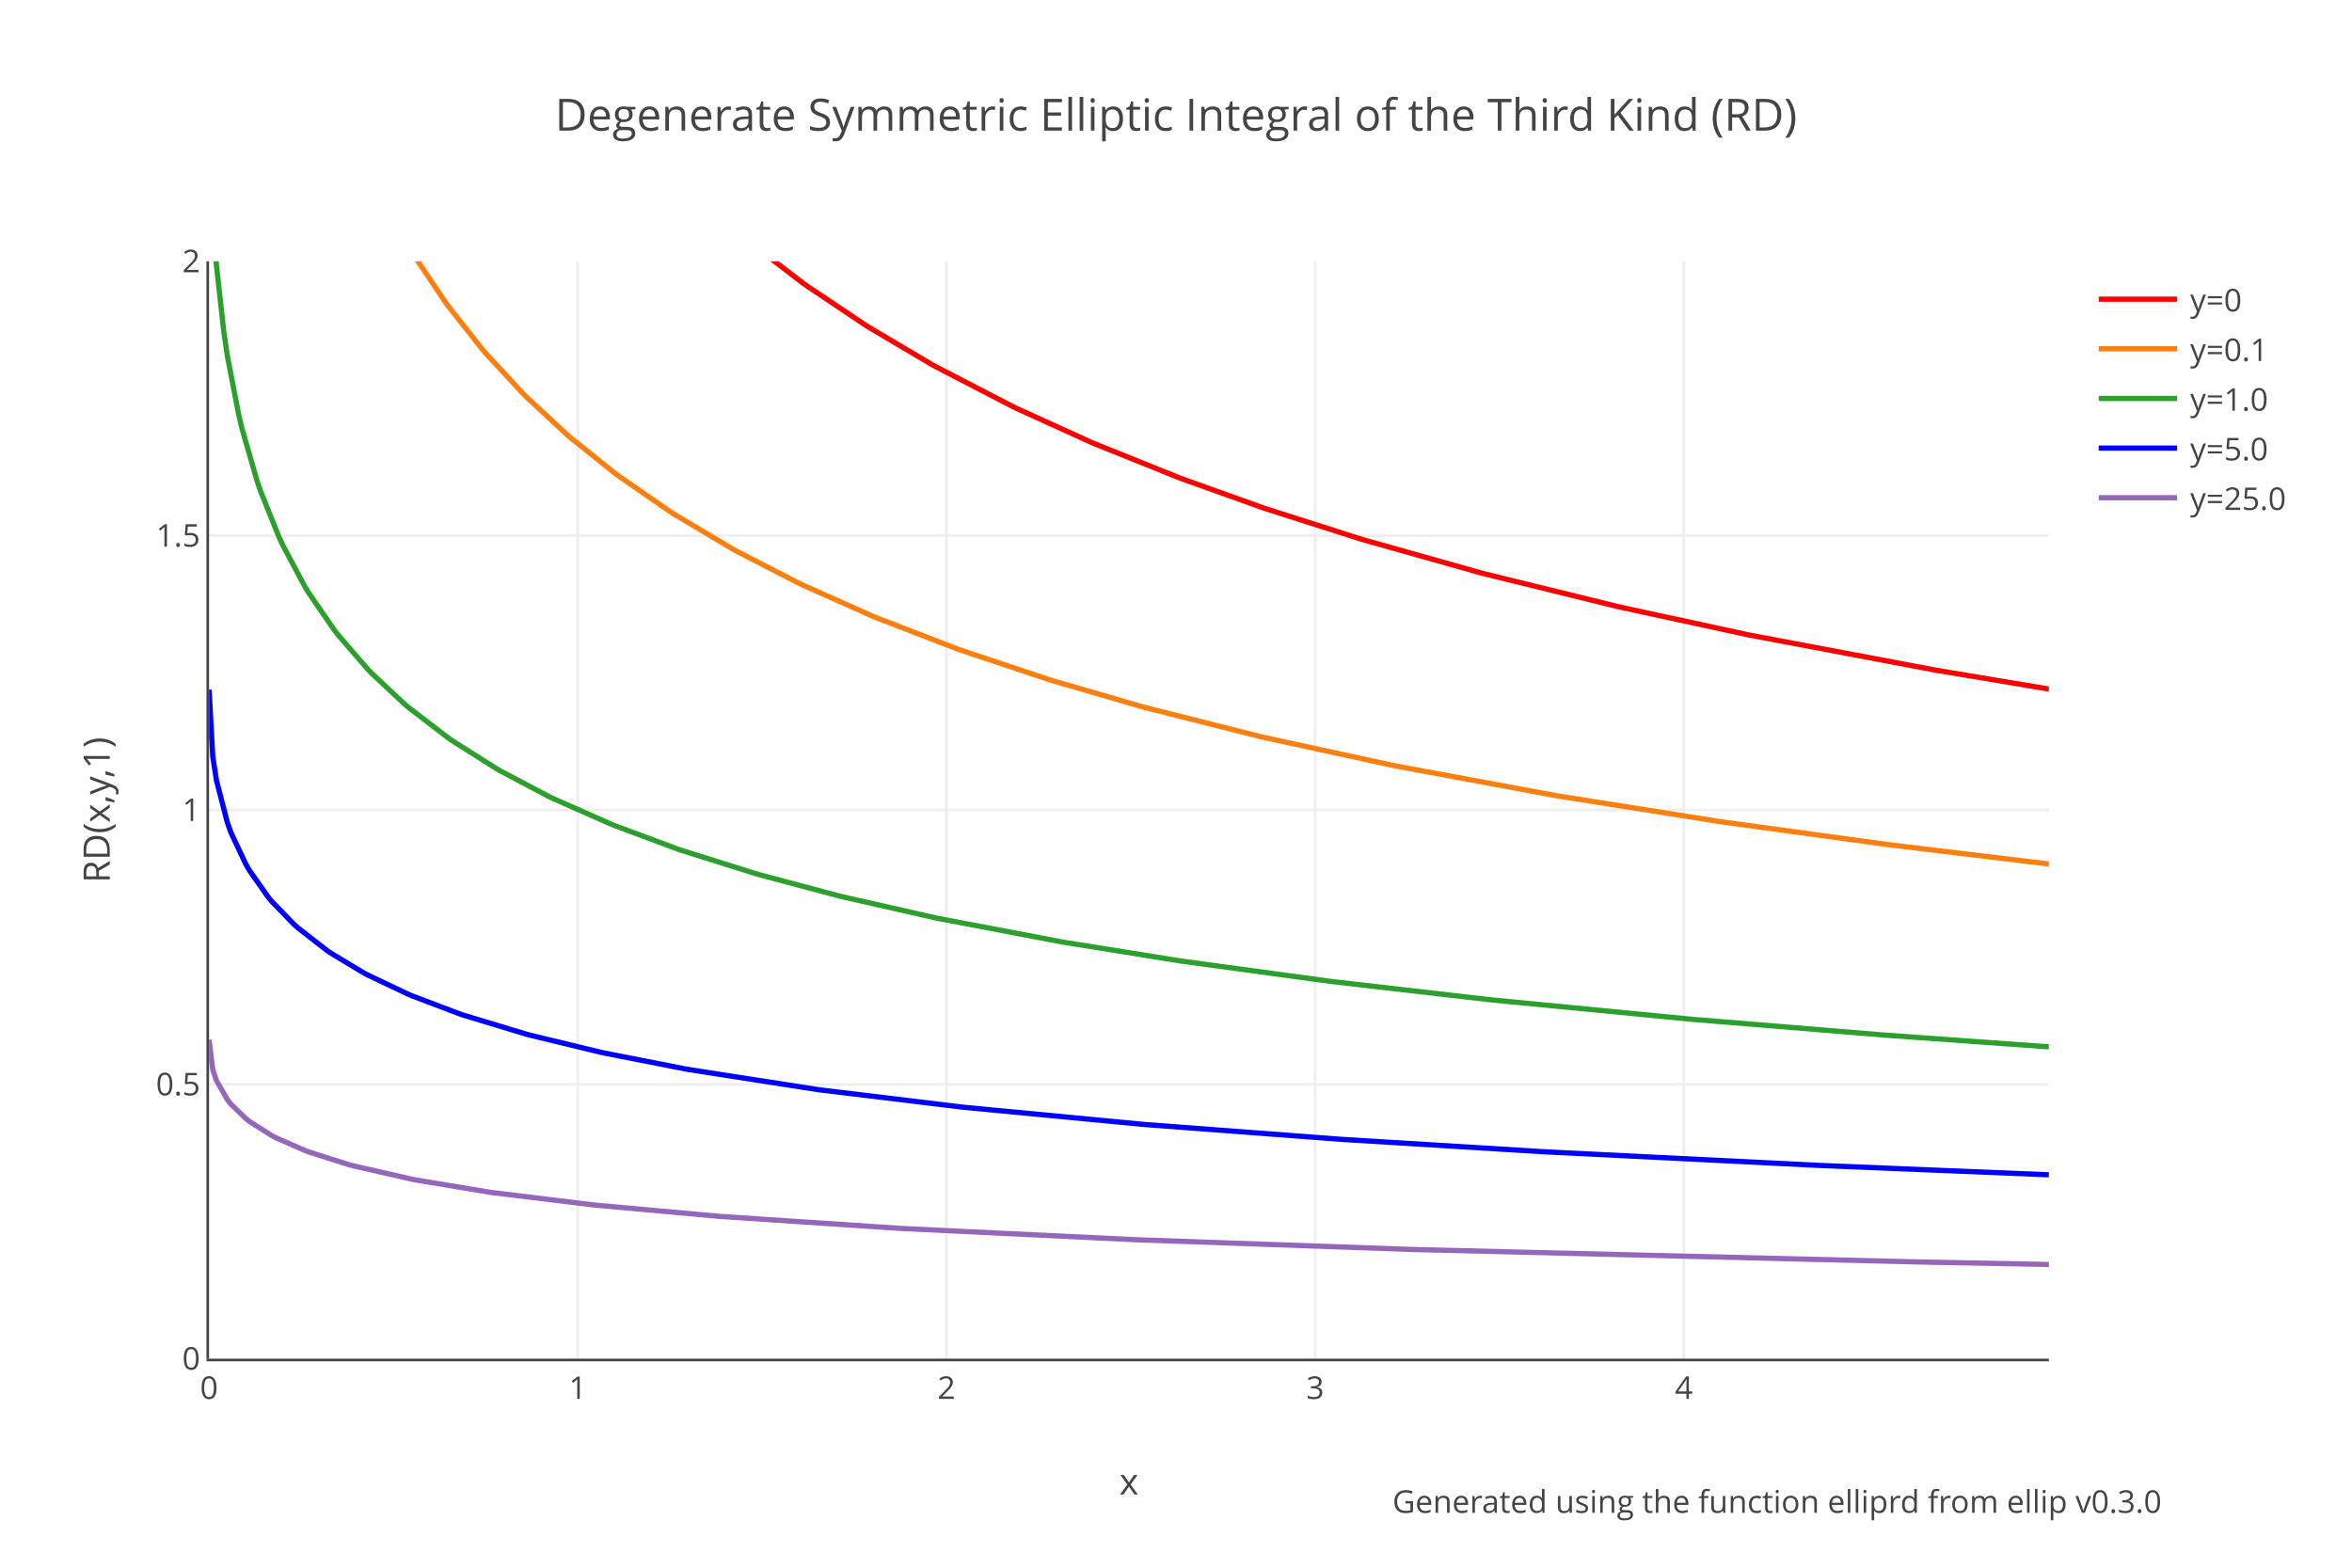
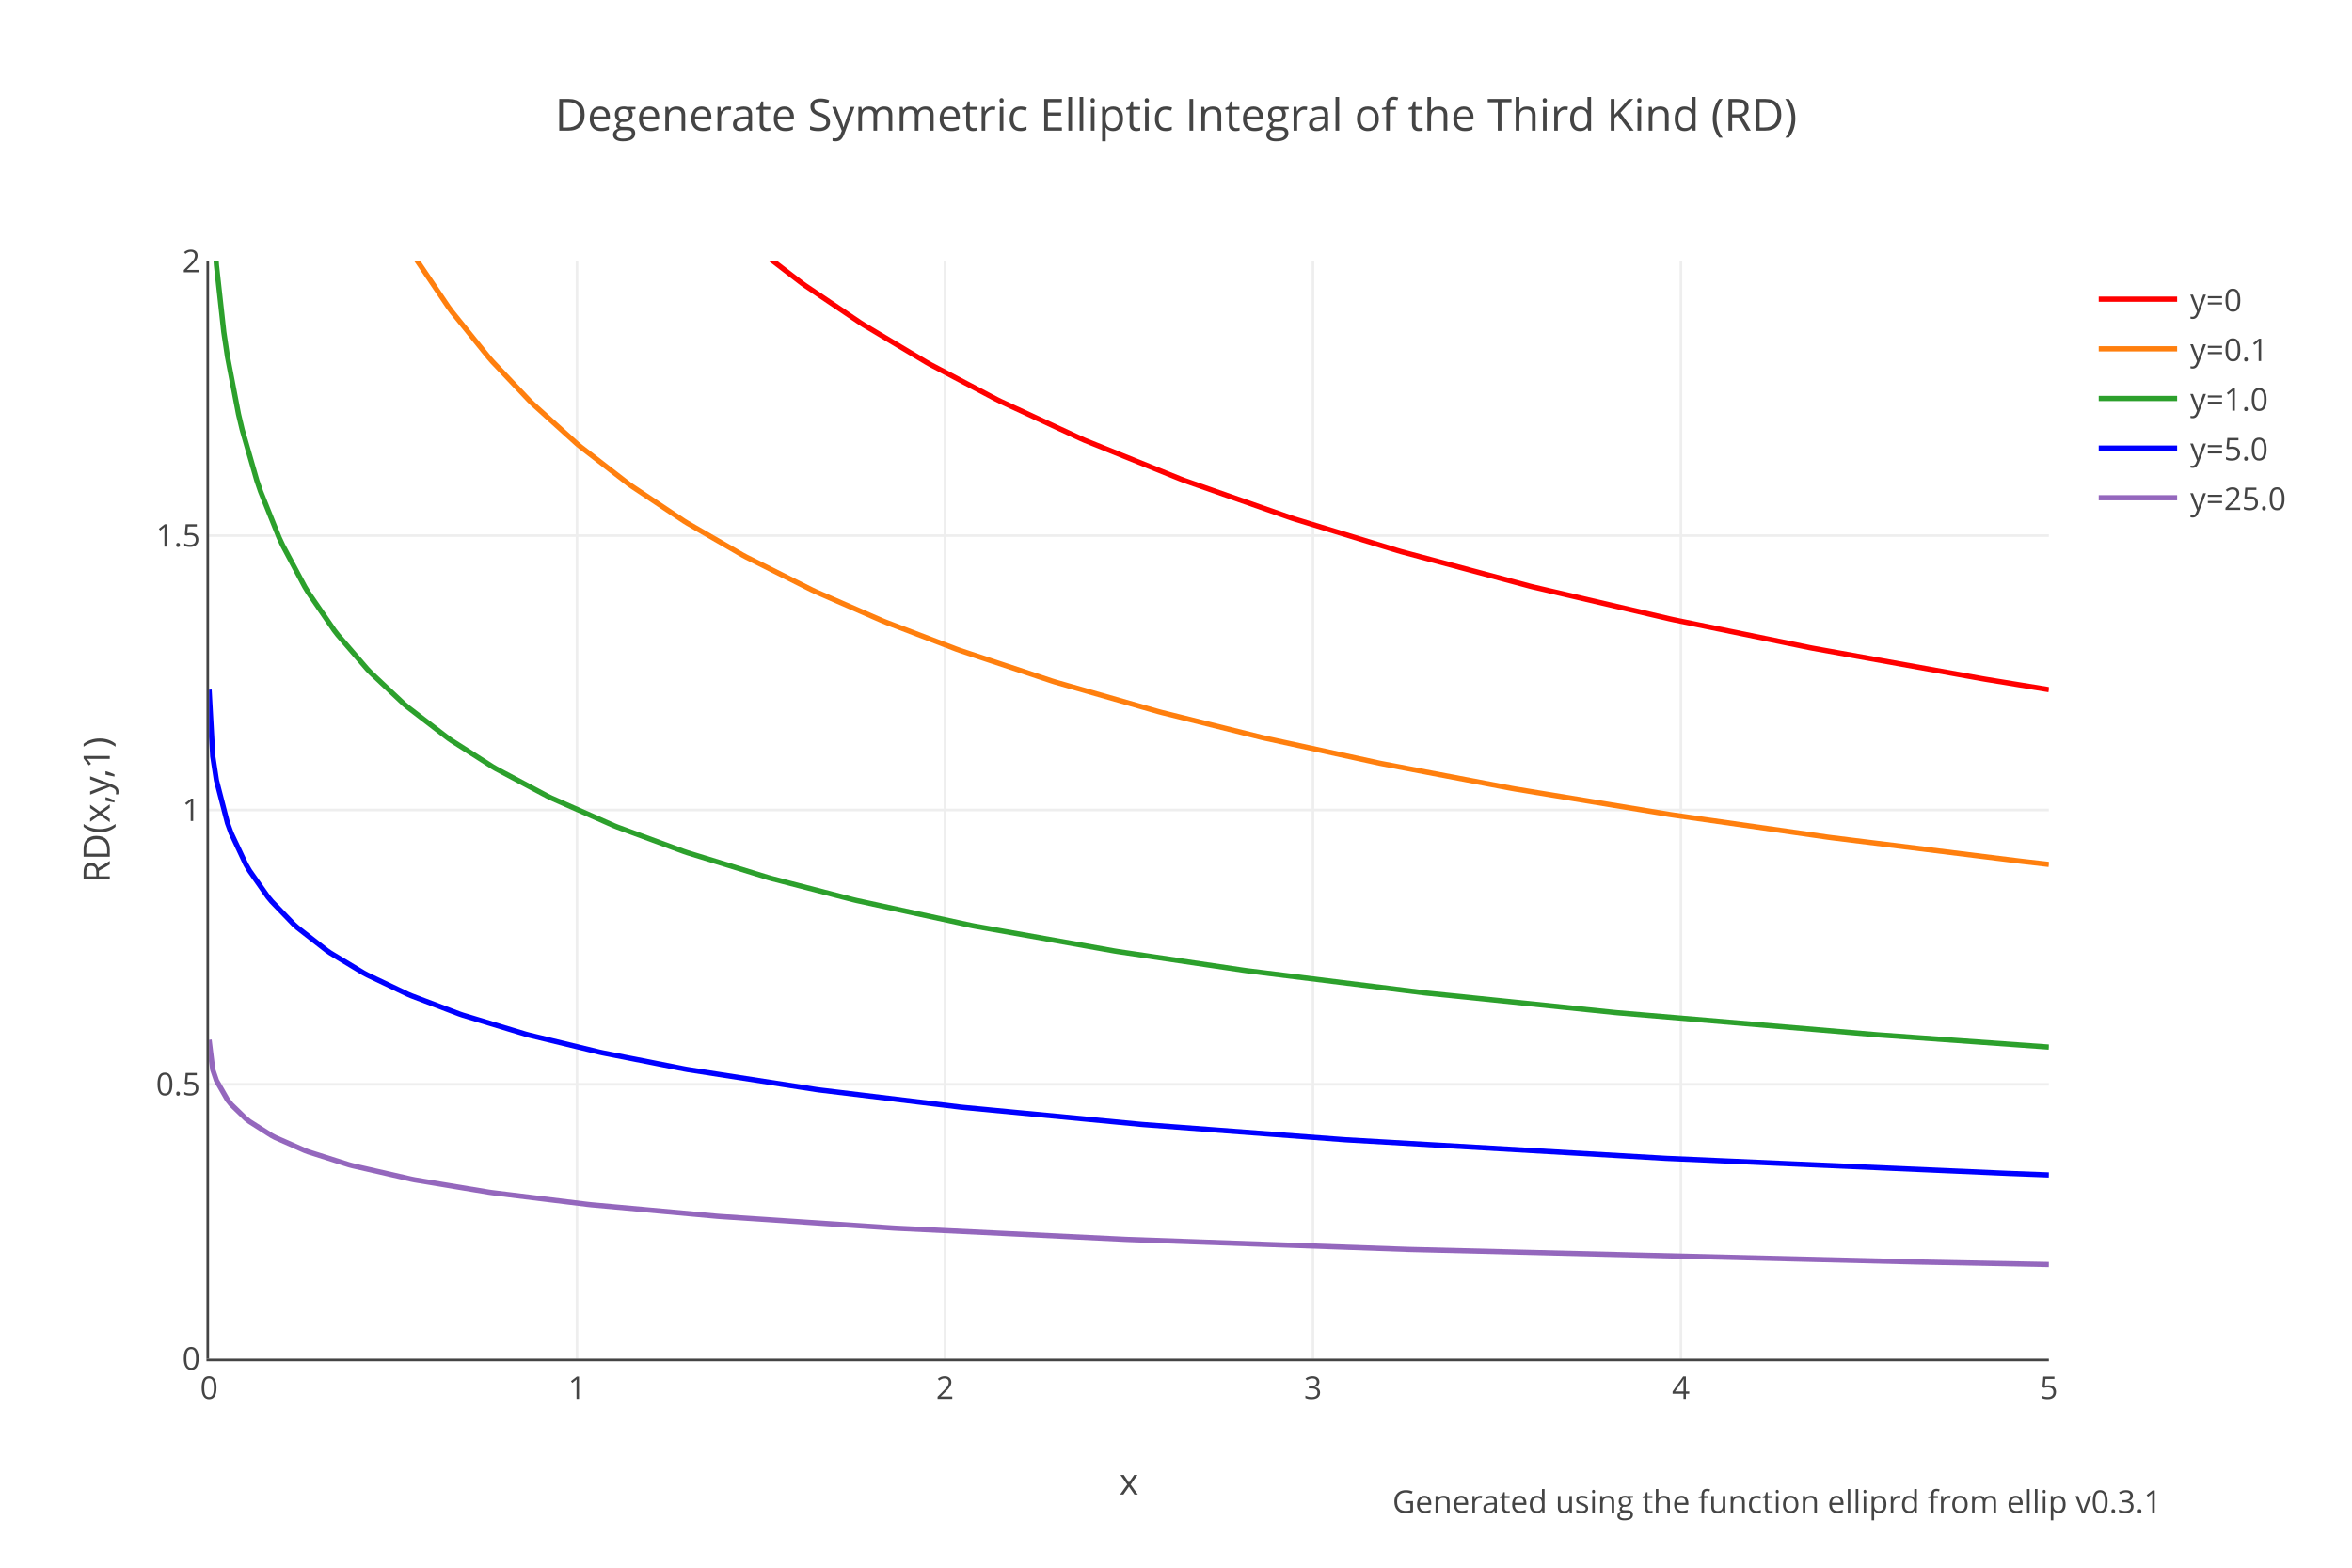
<svg xmlns="http://www.w3.org/2000/svg" xmlns:xlink="http://www.w3.org/1999/xlink" class="main-svg" width="900" height="600" style="" viewBox="0 0 900 600">
  <rect x="0" y="0" width="900" height="600" style="fill: rgb(255, 255, 255); fill-opacity: 1;" />
-   <defs id="defs-1c7e9a">
+   <defs id="defs-9a44f9">
    <g class="clips">
-       <clipPath id="clip1c7e9axyplot" class="plotclip">
+       <clipPath id="clip9a44f9xyplot" class="plotclip">
        <rect width="704" height="420" />
      </clipPath>
-       <clipPath class="axesclip" id="clip1c7e9ax">
+       <clipPath class="axesclip" id="clip9a44f9x">
        <rect x="80" y="0" width="704" height="600" />
      </clipPath>
-       <clipPath class="axesclip" id="clip1c7e9ay">
+       <clipPath class="axesclip" id="clip9a44f9y">
        <rect x="0" y="100" width="900" height="420" />
      </clipPath>
-       <clipPath class="axesclip" id="clip1c7e9axy">
+       <clipPath class="axesclip" id="clip9a44f9xy">
        <rect x="80" y="100" width="704" height="420" />
      </clipPath>
    </g>
    <g class="gradients" />
  </defs>
  <g class="bglayer" />
  <g class="layer-below">
    <g class="imagelayer" />
    <g class="shapelayer" />
  </g>
  <g class="cartesianlayer">
    <g class="subplot xy">
      <g class="layer-subplot">
        <g class="shapelayer" />
        <g class="imagelayer" />
      </g>
      <g class="gridlayer">
        <g class="x">
-           <path class="xgrid crisp" transform="translate(221.08,0)" d="M0,100v420" style="stroke: rgb(238, 238, 238); stroke-opacity: 1; stroke-width: 1px;" />
-           <path class="xgrid crisp" transform="translate(362.16,0)" d="M0,100v420" style="stroke: rgb(238, 238, 238); stroke-opacity: 1; stroke-width: 1px;" />
-           <path class="xgrid crisp" transform="translate(503.25,0)" d="M0,100v420" style="stroke: rgb(238, 238, 238); stroke-opacity: 1; stroke-width: 1px;" />
-           <path class="xgrid crisp" transform="translate(644.33,0)" d="M0,100v420" style="stroke: rgb(238, 238, 238); stroke-opacity: 1; stroke-width: 1px;" />
+           <path class="xgrid crisp" transform="translate(220.8,0)" d="M0,100v420" style="stroke: rgb(238, 238, 238); stroke-opacity: 1; stroke-width: 1px;" />
+           <path class="xgrid crisp" transform="translate(361.6,0)" d="M0,100v420" style="stroke: rgb(238, 238, 238); stroke-opacity: 1; stroke-width: 1px;" />
+           <path class="xgrid crisp" transform="translate(502.4,0)" d="M0,100v420" style="stroke: rgb(238, 238, 238); stroke-opacity: 1; stroke-width: 1px;" />
+           <path class="xgrid crisp" transform="translate(643.2,0)" d="M0,100v420" style="stroke: rgb(238, 238, 238); stroke-opacity: 1; stroke-width: 1px;" />
        </g>
        <g class="y">
          <path class="ygrid crisp" transform="translate(0,415)" d="M80,0h704" style="stroke: rgb(238, 238, 238); stroke-opacity: 1; stroke-width: 1px;" />
          <path class="ygrid crisp" transform="translate(0,310)" d="M80,0h704" style="stroke: rgb(238, 238, 238); stroke-opacity: 1; stroke-width: 1px;" />
          <path class="ygrid crisp" transform="translate(0,205)" d="M80,0h704" style="stroke: rgb(238, 238, 238); stroke-opacity: 1; stroke-width: 1px;" />
        </g>
      </g>
      <g class="zerolinelayer" />
      <path class="xlines-below" />
      <path class="ylines-below" />
      <g class="overlines-below" />
      <g class="xaxislayer-below" />
      <g class="yaxislayer-below" />
      <g class="overaxes-below" />
-       <g class="plot" transform="translate(80,100)" clip-path="url('#clip1c7e9axyplot')">
+       <g class="plot" transform="translate(80,100)" clip-path="url('#clip9a44f9xyplot')">
        <g class="scatterlayer mlayer">
-           <g class="trace scatter trace8116ed" style="stroke-miterlimit: 2; opacity: 1;">
-             <g class="fills" />
-             <g class="errorbars" />
-             <g class="lines">
-               <path class="js-line" d="M1.41,-1285.23L16.93,-562.15L18.34,-540.85L38.09,-355.52L39.5,-346.78L62.08,-242.35L63.49,-237.38L86.06,-172.11L87.47,-168.73L110.04,-122.33L111.45,-119.82L135.44,-82.41L136.85,-80.47L159.42,-52.47L160.83,-50.89L182,-29.06L183.41,-27.72L204.57,-9.08L205.98,-7.92L227.14,8.27L228.55,9.28L251.13,24.42L252.54,25.31L276.52,39.48L277.93,40.27L307.56,55.61L308.97,56.29L337.19,69.13L338.6,69.74L371.05,82.79L372.46,83.32L403.49,94.42L404.91,94.89L440.18,106.14L441.59,106.57L486.73,119.28L488.14,119.65L538.93,132.13L540.34,132.45L588.31,142.83L589.72,143.12L660.26,156.41L661.68,156.66L704,163.72" style="vector-effect: non-scaling-stroke; fill: none; stroke: rgb(255, 0, 0); stroke-opacity: 1; stroke-width: 2px; opacity: 1;" />
-             </g>
-             <g class="points" />
-             <g class="text" />
-           </g>
-           <g class="trace scatter traceb6cd6f" style="stroke-miterlimit: 2; opacity: 1;">
-             <g class="fills" />
-             <g class="errorbars" />
-             <g class="lines">
-               <path class="js-line" d="M0,-611.32L8.46,-281.57L9.88,-264.03L22.57,-163.15L23.98,-155.41L36.68,-100.48L38.09,-95.57L50.79,-58.13L52.2,-54.58L64.9,-26.46L66.31,-23.7L77.6,-3.64L79.01,-1.35L90.29,15.46L91.7,17.4L104.4,33.49L105.81,35.15L119.92,50.42L121.33,51.83L136.85,66.26L138.26,67.47L155.19,81.05L156.6,82.1L176.35,95.77L177.76,96.68L200.34,110.12L201.75,110.9L225.73,123.23L227.14,123.9L253.95,135.85L255.36,136.43L286.4,148.39L287.81,148.9L321.67,160.18L323.08,160.61L356.94,170.45L358.35,170.83L402.08,181.87L403.49,182.2L452.87,192.92L454.28,193.2L514.95,204.43L516.36,204.67L578.44,214.49L579.85,214.69L641.92,223.19L643.33,223.37L704,230.68" style="vector-effect: non-scaling-stroke; fill: none; stroke: rgb(255, 127, 14); stroke-opacity: 1; stroke-width: 2px; opacity: 1;" />
-             </g>
-             <g class="points" />
-             <g class="text" />
-           </g>
-           <g class="trace scatter trace592aae" style="stroke-miterlimit: 2; opacity: 1;">
-             <g class="fills" />
-             <g class="errorbars" />
-             <g class="lines">
-               <path class="js-line" d="M0,-74.8L1.41,-18.47L2.82,1.5L5.64,27.01L7.05,36.49L11.29,58.48L12.7,64.42L18.34,83.98L19.75,88.1L26.81,105.66L28.22,108.69L36.68,124.54L38.09,126.86L47.97,141.21L49.38,143.03L60.67,156.08L62.08,157.55L74.77,169.46L76.18,170.66L91.7,182.56L93.11,183.53L110.04,194.23L111.45,195.04L129.8,204.73L131.21,205.42L153.78,215.41L155.19,215.98L179.17,224.91L180.59,225.39L208.8,234.27L210.21,234.68L241.25,242.95L242.66,243.29L277.93,251.28L279.34,251.57L325.9,260.42L327.31,260.66L371.05,267.68L372.46,267.89L428.89,275.57L430.3,275.74L489.56,282.56L490.97,282.71L567.15,290.09L568.56,290.21L640.51,296.11L641.92,296.22L704,300.66" style="vector-effect: non-scaling-stroke; fill: none; stroke: rgb(44, 160, 44); stroke-opacity: 1; stroke-width: 2px; opacity: 1;" />
-             </g>
-             <g class="points" />
-             <g class="text" />
-           </g>
-           <g class="trace scatter traced54b77" style="stroke-miterlimit: 2; opacity: 1;">
-             <g class="fills" />
-             <g class="errorbars" />
-             <g class="lines">
-               <path class="js-line" d="M0,163.95L1.41,189.45L2.82,198.65L7.05,214.98L8.46,218.86L14.11,230.84L15.52,233.25L22.57,243.28L23.98,244.98L32.45,253.74L33.86,255.01L45.15,263.8L46.56,264.76L59.25,272.39L60.67,273.14L76.18,280.51L77.6,281.11L95.94,288.06L97.35,288.54L121.33,295.79L122.74,296.17L149.55,302.66L150.96,302.97L182,309.07L183.41,309.33L232.79,317L234.2,317.19L287.81,323.68L289.22,323.83L356.94,330.29L358.35,330.41L433.12,336.05L434.53,336.14L510.72,340.81L512.13,340.88L616.53,346.06L617.94,346.12L704,349.63" style="vector-effect: non-scaling-stroke; fill: none; stroke: rgb(0, 0, 255); stroke-opacity: 1; stroke-width: 2px; opacity: 1;" />
-             </g>
-             <g class="points" />
-             <g class="text" />
-           </g>
-           <g class="trace scatter tracec3c120" style="stroke-miterlimit: 2; opacity: 1;">
-             <g class="fills" />
-             <g class="errorbars" />
-             <g class="lines">
-               <path class="js-line" d="M0,297.96L1.41,309.4L2.82,313.55L7.05,320.94L8.46,322.69L14.11,328.15L15.52,329.25L23.98,334.62L25.39,335.36L36.68,340.33L38.09,340.86L53.61,345.78L55.02,346.16L77.6,351.31L79.01,351.59L107.22,356.27L108.63,356.47L146.73,361.12L148.14,361.27L194.69,365.48L196.1,365.59L263.82,370.1L265.23,370.18L354.12,374.46L355.53,374.51L458.52,378.15L459.93,378.2L653.21,382.97L654.62,383L704,383.96" style="vector-effect: non-scaling-stroke; fill: none; stroke: rgb(148, 103, 189); stroke-opacity: 1; stroke-width: 2px; opacity: 1;" />
+           <g class="trace scatter tracea9c7fc" style="stroke-miterlimit: 2; opacity: 1;">
+             <g class="fills" />
+             <g class="errorbars" />
+             <g class="lines">
+               <path class="js-line" d="M1.41,-1285.23L16.9,-562.15L18.3,-540.85L38.02,-355.52L39.42,-346.78L61.95,-242.35L63.36,-237.38L85.89,-172.11L87.3,-168.73L109.82,-122.33L111.23,-119.82L133.76,-84.38L135.17,-82.41L157.7,-54.07L159.1,-52.47L181.63,-29.06L183.04,-27.72L204.16,-9.08L205.57,-7.92L226.69,8.27L228.1,9.28L249.22,23.53L250.62,24.42L274.56,38.69L275.97,39.48L301.31,52.84L302.72,53.54L333.7,67.91L335.1,68.53L371.71,83.32L373.12,83.86L413.95,98.17L415.36,98.63L454.78,110.72L456.19,111.13L505.47,124.35L506.88,124.7L558.98,136.87L560.38,137.18L612.48,147.87L613.89,148.14L678.66,159.79L680.06,160.03L704,163.95" style="vector-effect: non-scaling-stroke; fill: none; stroke: rgb(255, 0, 0); stroke-opacity: 1; stroke-width: 2px; opacity: 1;" />
+             </g>
+             <g class="points" />
+             <g class="text" />
+           </g>
+           <g class="trace scatter trace026781" style="stroke-miterlimit: 2; opacity: 1;">
+             <g class="fills" />
+             <g class="errorbars" />
+             <g class="lines">
+               <path class="js-line" d="M0,-611.32L8.45,-281.57L9.86,-264.03L22.53,-163.15L23.94,-155.41L36.61,-100.48L38.02,-95.57L50.69,-58.13L52.1,-54.58L64.77,-26.46L66.18,-23.7L77.44,-3.64L78.85,-1.35L91.52,17.4L92.93,19.31L107.01,36.77L108.42,38.38L122.5,53.23L123.9,54.61L140.8,69.87L142.21,71.04L160.51,85.2L161.92,86.2L181.63,99.35L183.04,100.22L204.16,112.44L205.57,113.2L230.91,125.9L232.32,126.55L257.66,137.59L259.07,138.16L285.82,148.39L287.23,148.9L322.43,160.61L323.84,161.05L363.26,172.35L364.67,172.72L402.69,182.2L404.1,182.53L447.74,192.06L449.15,192.34L498.43,201.73L499.84,201.98L558.98,211.74L560.38,211.95L619.52,220.42L620.93,220.61L692.74,229.54L694.14,229.71L704,230.84" style="vector-effect: non-scaling-stroke; fill: none; stroke: rgb(255, 127, 14); stroke-opacity: 1; stroke-width: 2px; opacity: 1;" />
+             </g>
+             <g class="points" />
+             <g class="text" />
+           </g>
+           <g class="trace scatter trace5fb39d" style="stroke-miterlimit: 2; opacity: 1;">
+             <g class="fills" />
+             <g class="errorbars" />
+             <g class="lines">
+               <path class="js-line" d="M0,-74.8L1.41,-18.47L2.82,1.5L5.63,27.01L7.04,36.49L11.26,58.48L12.67,64.42L18.3,83.98L19.71,88.1L26.75,105.66L28.16,108.69L36.61,124.54L38.02,126.86L47.87,141.21L49.28,143.03L60.54,156.08L61.95,157.55L74.62,169.46L76.03,170.66L91.52,182.56L92.93,183.53L108.42,193.41L109.82,194.23L129.54,204.73L130.94,205.42L154.88,215.98L156.29,216.55L181.63,225.87L183.04,226.35L214.02,235.89L215.42,236.28L246.4,244.32L247.81,244.66L291.46,254.15L292.86,254.43L346.37,263.96L347.78,264.19L395.65,271.31L397.06,271.51L464.64,279.93L466.05,280.09L537.86,287.51L539.26,287.64L637.82,296L639.23,296.11L704,300.75" style="vector-effect: non-scaling-stroke; fill: none; stroke: rgb(44, 160, 44); stroke-opacity: 1; stroke-width: 2px; opacity: 1;" />
+             </g>
+             <g class="points" />
+             <g class="text" />
+           </g>
+           <g class="trace scatter tracee4fea3" style="stroke-miterlimit: 2; opacity: 1;">
+             <g class="fills" />
+             <g class="errorbars" />
+             <g class="lines">
+               <path class="js-line" d="M0,163.95L1.41,189.45L2.82,198.65L7.04,214.98L8.45,218.86L14.08,230.84L15.49,233.25L22.53,243.28L23.94,244.98L32.38,253.74L33.79,255.01L45.06,263.8L46.46,264.76L59.14,272.39L60.54,273.14L76.03,280.51L77.44,281.11L95.74,288.06L97.15,288.54L121.09,295.79L122.5,296.17L149.25,302.66L150.66,302.97L181.63,309.07L183.04,309.33L232.32,317L233.73,317.19L287.23,323.68L288.64,323.83L356.22,330.29L357.63,330.41L433.66,336.14L435.07,336.24L556.16,343.26L557.57,343.34L688.51,349.1L689.92,349.15L704,349.69" style="vector-effect: non-scaling-stroke; fill: none; stroke: rgb(0, 0, 255); stroke-opacity: 1; stroke-width: 2px; opacity: 1;" />
+             </g>
+             <g class="points" />
+             <g class="text" />
+           </g>
+           <g class="trace scatter trace82bd56" style="stroke-miterlimit: 2; opacity: 1;">
+             <g class="fills" />
+             <g class="errorbars" />
+             <g class="lines">
+               <path class="js-line" d="M0,297.96L1.41,309.4L2.82,313.55L7.04,320.94L8.45,322.69L14.08,328.15L15.49,329.25L23.94,334.62L25.34,335.36L36.61,340.33L38.02,340.86L53.5,345.78L54.91,346.16L77.44,351.31L78.85,351.59L107.01,356.27L108.42,356.47L145.02,360.97L146.43,361.12L194.3,365.48L195.71,365.59L261.89,370.02L263.3,370.1L350.59,374.34L352,374.4L457.6,378.15L459.01,378.2L653.31,383L654.72,383.03L704,383.98" style="vector-effect: non-scaling-stroke; fill: none; stroke: rgb(148, 103, 189); stroke-opacity: 1; stroke-width: 2px; opacity: 1;" />
            </g>
            <g class="points" />
            <g class="text" />
          </g>
        </g>
      </g>
      <g class="overplot" />
      <path class="xlines-above crisp" d="M79,520.5H784" style="fill: none; stroke-width: 1px; stroke: rgb(68, 68, 68); stroke-opacity: 1;" />
      <path class="ylines-above crisp" d="M79.5,100V520" style="fill: none; stroke-width: 1px; stroke: rgb(68, 68, 68); stroke-opacity: 1;" />
      <g class="overlines-above" />
      <g class="xaxislayer-above">
        <g class="xtick">
          <text text-anchor="middle" x="0" y="535.4" transform="translate(80,0)" style="font-family: 'Open Sans', verdana, arial, sans-serif; font-size: 12px; fill: rgb(68, 68, 68); fill-opacity: 1; white-space: pre;">0</text>
        </g>
        <g class="xtick">
-           <text text-anchor="middle" x="0" y="535.4" transform="translate(221.08,0)" style="font-family: 'Open Sans', verdana, arial, sans-serif; font-size: 12px; fill: rgb(68, 68, 68); fill-opacity: 1; white-space: pre;">1</text>
-         </g>
-         <g class="xtick">
-           <text text-anchor="middle" x="0" y="535.4" transform="translate(362.16,0)" style="font-family: 'Open Sans', verdana, arial, sans-serif; font-size: 12px; fill: rgb(68, 68, 68); fill-opacity: 1; white-space: pre;">2</text>
-         </g>
-         <g class="xtick">
-           <text text-anchor="middle" x="0" y="535.4" transform="translate(503.25,0)" style="font-family: 'Open Sans', verdana, arial, sans-serif; font-size: 12px; fill: rgb(68, 68, 68); fill-opacity: 1; white-space: pre;">3</text>
-         </g>
-         <g class="xtick">
-           <text text-anchor="middle" x="0" y="535.4" transform="translate(644.33,0)" style="font-family: 'Open Sans', verdana, arial, sans-serif; font-size: 12px; fill: rgb(68, 68, 68); fill-opacity: 1; white-space: pre;">4</text>
+           <text text-anchor="middle" x="0" y="535.4" transform="translate(220.8,0)" style="font-family: 'Open Sans', verdana, arial, sans-serif; font-size: 12px; fill: rgb(68, 68, 68); fill-opacity: 1; white-space: pre;">1</text>
+         </g>
+         <g class="xtick">
+           <text text-anchor="middle" x="0" y="535.4" transform="translate(361.6,0)" style="font-family: 'Open Sans', verdana, arial, sans-serif; font-size: 12px; fill: rgb(68, 68, 68); fill-opacity: 1; white-space: pre;">2</text>
+         </g>
+         <g class="xtick">
+           <text text-anchor="middle" x="0" y="535.4" transform="translate(502.4,0)" style="font-family: 'Open Sans', verdana, arial, sans-serif; font-size: 12px; fill: rgb(68, 68, 68); fill-opacity: 1; white-space: pre;">3</text>
+         </g>
+         <g class="xtick">
+           <text text-anchor="middle" x="0" y="535.4" transform="translate(643.2,0)" style="font-family: 'Open Sans', verdana, arial, sans-serif; font-size: 12px; fill: rgb(68, 68, 68); fill-opacity: 1; white-space: pre;">4</text>
+         </g>
+         <g class="xtick">
+           <text text-anchor="middle" x="0" y="535.4" transform="translate(784,0)" style="font-family: 'Open Sans', verdana, arial, sans-serif; font-size: 12px; fill: rgb(68, 68, 68); fill-opacity: 1; white-space: pre;">5</text>
        </g>
      </g>
      <g class="yaxislayer-above">
        <g class="ytick">
          <text text-anchor="end" x="76.6" y="4.2" transform="translate(0,520)" style="font-family: 'Open Sans', verdana, arial, sans-serif; font-size: 12px; fill: rgb(68, 68, 68); fill-opacity: 1; white-space: pre;">0</text>
        </g>
        <g class="ytick">
          <text text-anchor="end" x="76.6" y="4.2" transform="translate(0,415)" style="font-family: 'Open Sans', verdana, arial, sans-serif; font-size: 12px; fill: rgb(68, 68, 68); fill-opacity: 1; white-space: pre;">0.5</text>
        </g>
        <g class="ytick">
          <text text-anchor="end" x="76.6" y="4.2" transform="translate(0,310)" style="font-family: 'Open Sans', verdana, arial, sans-serif; font-size: 12px; fill: rgb(68, 68, 68); fill-opacity: 1; white-space: pre;">1</text>
        </g>
        <g class="ytick">
          <text text-anchor="end" x="76.6" y="4.2" transform="translate(0,205)" style="font-family: 'Open Sans', verdana, arial, sans-serif; font-size: 12px; fill: rgb(68, 68, 68); fill-opacity: 1; white-space: pre;">1.5</text>
        </g>
        <g class="ytick">
          <text text-anchor="end" x="76.6" y="4.2" transform="translate(0,100)" style="font-family: 'Open Sans', verdana, arial, sans-serif; font-size: 12px; fill: rgb(68, 68, 68); fill-opacity: 1; white-space: pre;">2</text>
        </g>
      </g>
      <g class="overaxes-above" />
    </g>
  </g>
  <g class="polarlayer" />
  <g class="ternarylayer" />
  <g class="geolayer" />
  <g class="funnelarealayer" />
  <g class="pielayer" />
  <g class="treemaplayer" />
  <g class="sunburstlayer" />
  <g class="glimages" />
-   <defs id="topdefs-1c7e9a">
+   <defs id="topdefs-9a44f9">
    <g class="clips" />
-     <clipPath id="legend1c7e9a">
+     <clipPath id="legend9a44f9">
      <rect width="90" height="105" x="0" y="0" />
    </clipPath>
  </defs>
  <g class="layer-above">
    <g class="imagelayer" />
    <g class="shapelayer" />
  </g>
  <g class="infolayer">
    <g class="legend" pointer-events="all" transform="translate(798.08,100)">
      <rect class="bg" shape-rendering="crispEdges" style="stroke: rgb(68, 68, 68); stroke-opacity: 1; fill: rgb(255, 255, 255); fill-opacity: 1; stroke-width: 0px;" width="90" height="105" x="0" y="0" />
-       <g class="scrollbox" transform="" clip-path="url('#legend1c7e9a')">
+       <g class="scrollbox" transform="" clip-path="url('#legend9a44f9')">
        <g class="groups">
          <g class="traces" transform="translate(0,14.5)" style="opacity: 1;">
            <text class="legendtext" text-anchor="start" x="40" y="4.68" style="font-family: 'Open Sans', verdana, arial, sans-serif; font-size: 12px; fill: rgb(68, 68, 68); fill-opacity: 1; white-space: pre;">y=0</text>
            <g class="layers" style="opacity: 1;">
              <g class="legendfill" />
              <g class="legendlines">
                <path class="js-line" d="M5,0h30" style="fill: none; stroke: rgb(255, 0, 0); stroke-opacity: 1; stroke-width: 2px;" />
              </g>
              <g class="legendsymbols">
                <g class="legendpoints" />
              </g>
            </g>
            <rect class="legendtoggle" x="0" y="-9.5" width="85" height="19" style="fill: rgb(0, 0, 0); fill-opacity: 0;" />
          </g>
          <g class="traces" transform="translate(0,33.5)" style="opacity: 1;">
            <text class="legendtext" text-anchor="start" x="40" y="4.68" style="font-family: 'Open Sans', verdana, arial, sans-serif; font-size: 12px; fill: rgb(68, 68, 68); fill-opacity: 1; white-space: pre;">y=0.1</text>
            <g class="layers" style="opacity: 1;">
              <g class="legendfill" />
              <g class="legendlines">
                <path class="js-line" d="M5,0h30" style="fill: none; stroke: rgb(255, 127, 14); stroke-opacity: 1; stroke-width: 2px;" />
              </g>
              <g class="legendsymbols">
                <g class="legendpoints" />
              </g>
            </g>
            <rect class="legendtoggle" x="0" y="-9.5" width="85" height="19" style="fill: rgb(0, 0, 0); fill-opacity: 0;" />
          </g>
          <g class="traces" transform="translate(0,52.5)" style="opacity: 1;">
            <text class="legendtext" text-anchor="start" x="40" y="4.68" style="font-family: 'Open Sans', verdana, arial, sans-serif; font-size: 12px; fill: rgb(68, 68, 68); fill-opacity: 1; white-space: pre;">y=1.0</text>
            <g class="layers" style="opacity: 1;">
              <g class="legendfill" />
              <g class="legendlines">
                <path class="js-line" d="M5,0h30" style="fill: none; stroke: rgb(44, 160, 44); stroke-opacity: 1; stroke-width: 2px;" />
              </g>
              <g class="legendsymbols">
                <g class="legendpoints" />
              </g>
            </g>
            <rect class="legendtoggle" x="0" y="-9.5" width="85" height="19" style="fill: rgb(0, 0, 0); fill-opacity: 0;" />
          </g>
          <g class="traces" transform="translate(0,71.5)" style="opacity: 1;">
            <text class="legendtext" text-anchor="start" x="40" y="4.68" style="font-family: 'Open Sans', verdana, arial, sans-serif; font-size: 12px; fill: rgb(68, 68, 68); fill-opacity: 1; white-space: pre;">y=5.0</text>
            <g class="layers" style="opacity: 1;">
              <g class="legendfill" />
              <g class="legendlines">
                <path class="js-line" d="M5,0h30" style="fill: none; stroke: rgb(0, 0, 255); stroke-opacity: 1; stroke-width: 2px;" />
              </g>
              <g class="legendsymbols">
                <g class="legendpoints" />
              </g>
            </g>
            <rect class="legendtoggle" x="0" y="-9.5" width="85" height="19" style="fill: rgb(0, 0, 0); fill-opacity: 0;" />
          </g>
          <g class="traces" transform="translate(0,90.5)" style="opacity: 1;">
            <text class="legendtext" text-anchor="start" x="40" y="4.68" style="font-family: 'Open Sans', verdana, arial, sans-serif; font-size: 12px; fill: rgb(68, 68, 68); fill-opacity: 1; white-space: pre;">y=25.0</text>
            <g class="layers" style="opacity: 1;">
              <g class="legendfill" />
              <g class="legendlines">
                <path class="js-line" d="M5,0h30" style="fill: none; stroke: rgb(148, 103, 189); stroke-opacity: 1; stroke-width: 2px;" />
              </g>
              <g class="legendsymbols">
                <g class="legendpoints" />
              </g>
            </g>
            <rect class="legendtoggle" x="0" y="-9.5" width="85" height="19" style="fill: rgb(0, 0, 0); fill-opacity: 0;" />
          </g>
        </g>
      </g>
      <rect class="scrollbar" rx="20" ry="3" width="0" height="0" style="fill: rgb(128, 139, 164); fill-opacity: 1;" x="0" y="0" />
    </g>
    <g class="g-gtitle">
      <text class="gtitle" x="450" y="50" text-anchor="middle" dy="0em" style="font-family: 'Open Sans', verdana, arial, sans-serif; font-size: 17px; fill: rgb(68, 68, 68); opacity: 1; font-weight: normal; white-space: pre;">Degenerate Symmetric Elliptic Integral of the Third Kind (RD)</text>
    </g>
    <g class="g-xtitle">
      <text class="xtitle" x="432" y="572" text-anchor="middle" style="font-family: 'Open Sans', verdana, arial, sans-serif; font-size: 14px; fill: rgb(68, 68, 68); opacity: 1; font-weight: normal; white-space: pre;">x</text>
    </g>
    <g class="g-ytitle">
      <text class="ytitle" transform="rotate(-90,42,310)" x="42" y="310" text-anchor="middle" style="font-family: 'Open Sans', verdana, arial, sans-serif; font-size: 14px; fill: rgb(68, 68, 68); opacity: 1; font-weight: normal; white-space: pre;">RD(x,y,1)</text>
    </g>
    <g class="annotation" data-index="0" style="opacity: 1;">
      <g class="annotation-text-g" transform="rotate(0,680.32,574)">
        <g class="cursor-pointer" transform="translate(520,565)">
          <rect class="bg" x="0.5" y="0.5" width="319" height="17" style="stroke-width: 1px; stroke: rgb(0, 0, 0); stroke-opacity: 0; fill: rgb(0, 0, 0); fill-opacity: 0;" />
-           <text class="annotation-text" text-anchor="middle" x="160" y="14" style="font-family: 'Open Sans', verdana, arial, sans-serif; font-size: 12px; fill: rgb(68, 68, 68); fill-opacity: 1; white-space: pre; pointer-events: all;">Generated using the function <a xlink:show="new" target="_blank" xlink:href="https://docs.rs/ellip/latest/ellip/carlson/fn.elliprd.html" style="cursor:pointer">elliprd</a> from <a xlink:show="new" target="_blank" xlink:href="https://crates.io/crates/ellip" style="cursor:pointer">ellip</a> v0.3.0</text>
+           <text class="annotation-text" text-anchor="middle" x="160" y="14" style="font-family: 'Open Sans', verdana, arial, sans-serif; font-size: 12px; fill: rgb(68, 68, 68); fill-opacity: 1; white-space: pre; pointer-events: all;">Generated using the function <a xlink:show="new" target="_blank" xlink:href="https://docs.rs/ellip/latest/ellip/carlson/fn.elliprd.html" style="cursor:pointer">elliprd</a> from <a xlink:show="new" target="_blank" xlink:href="https://crates.io/crates/ellip" style="cursor:pointer">ellip</a> v0.3.1</text>
        </g>
      </g>
    </g>
  </g>
</svg>
